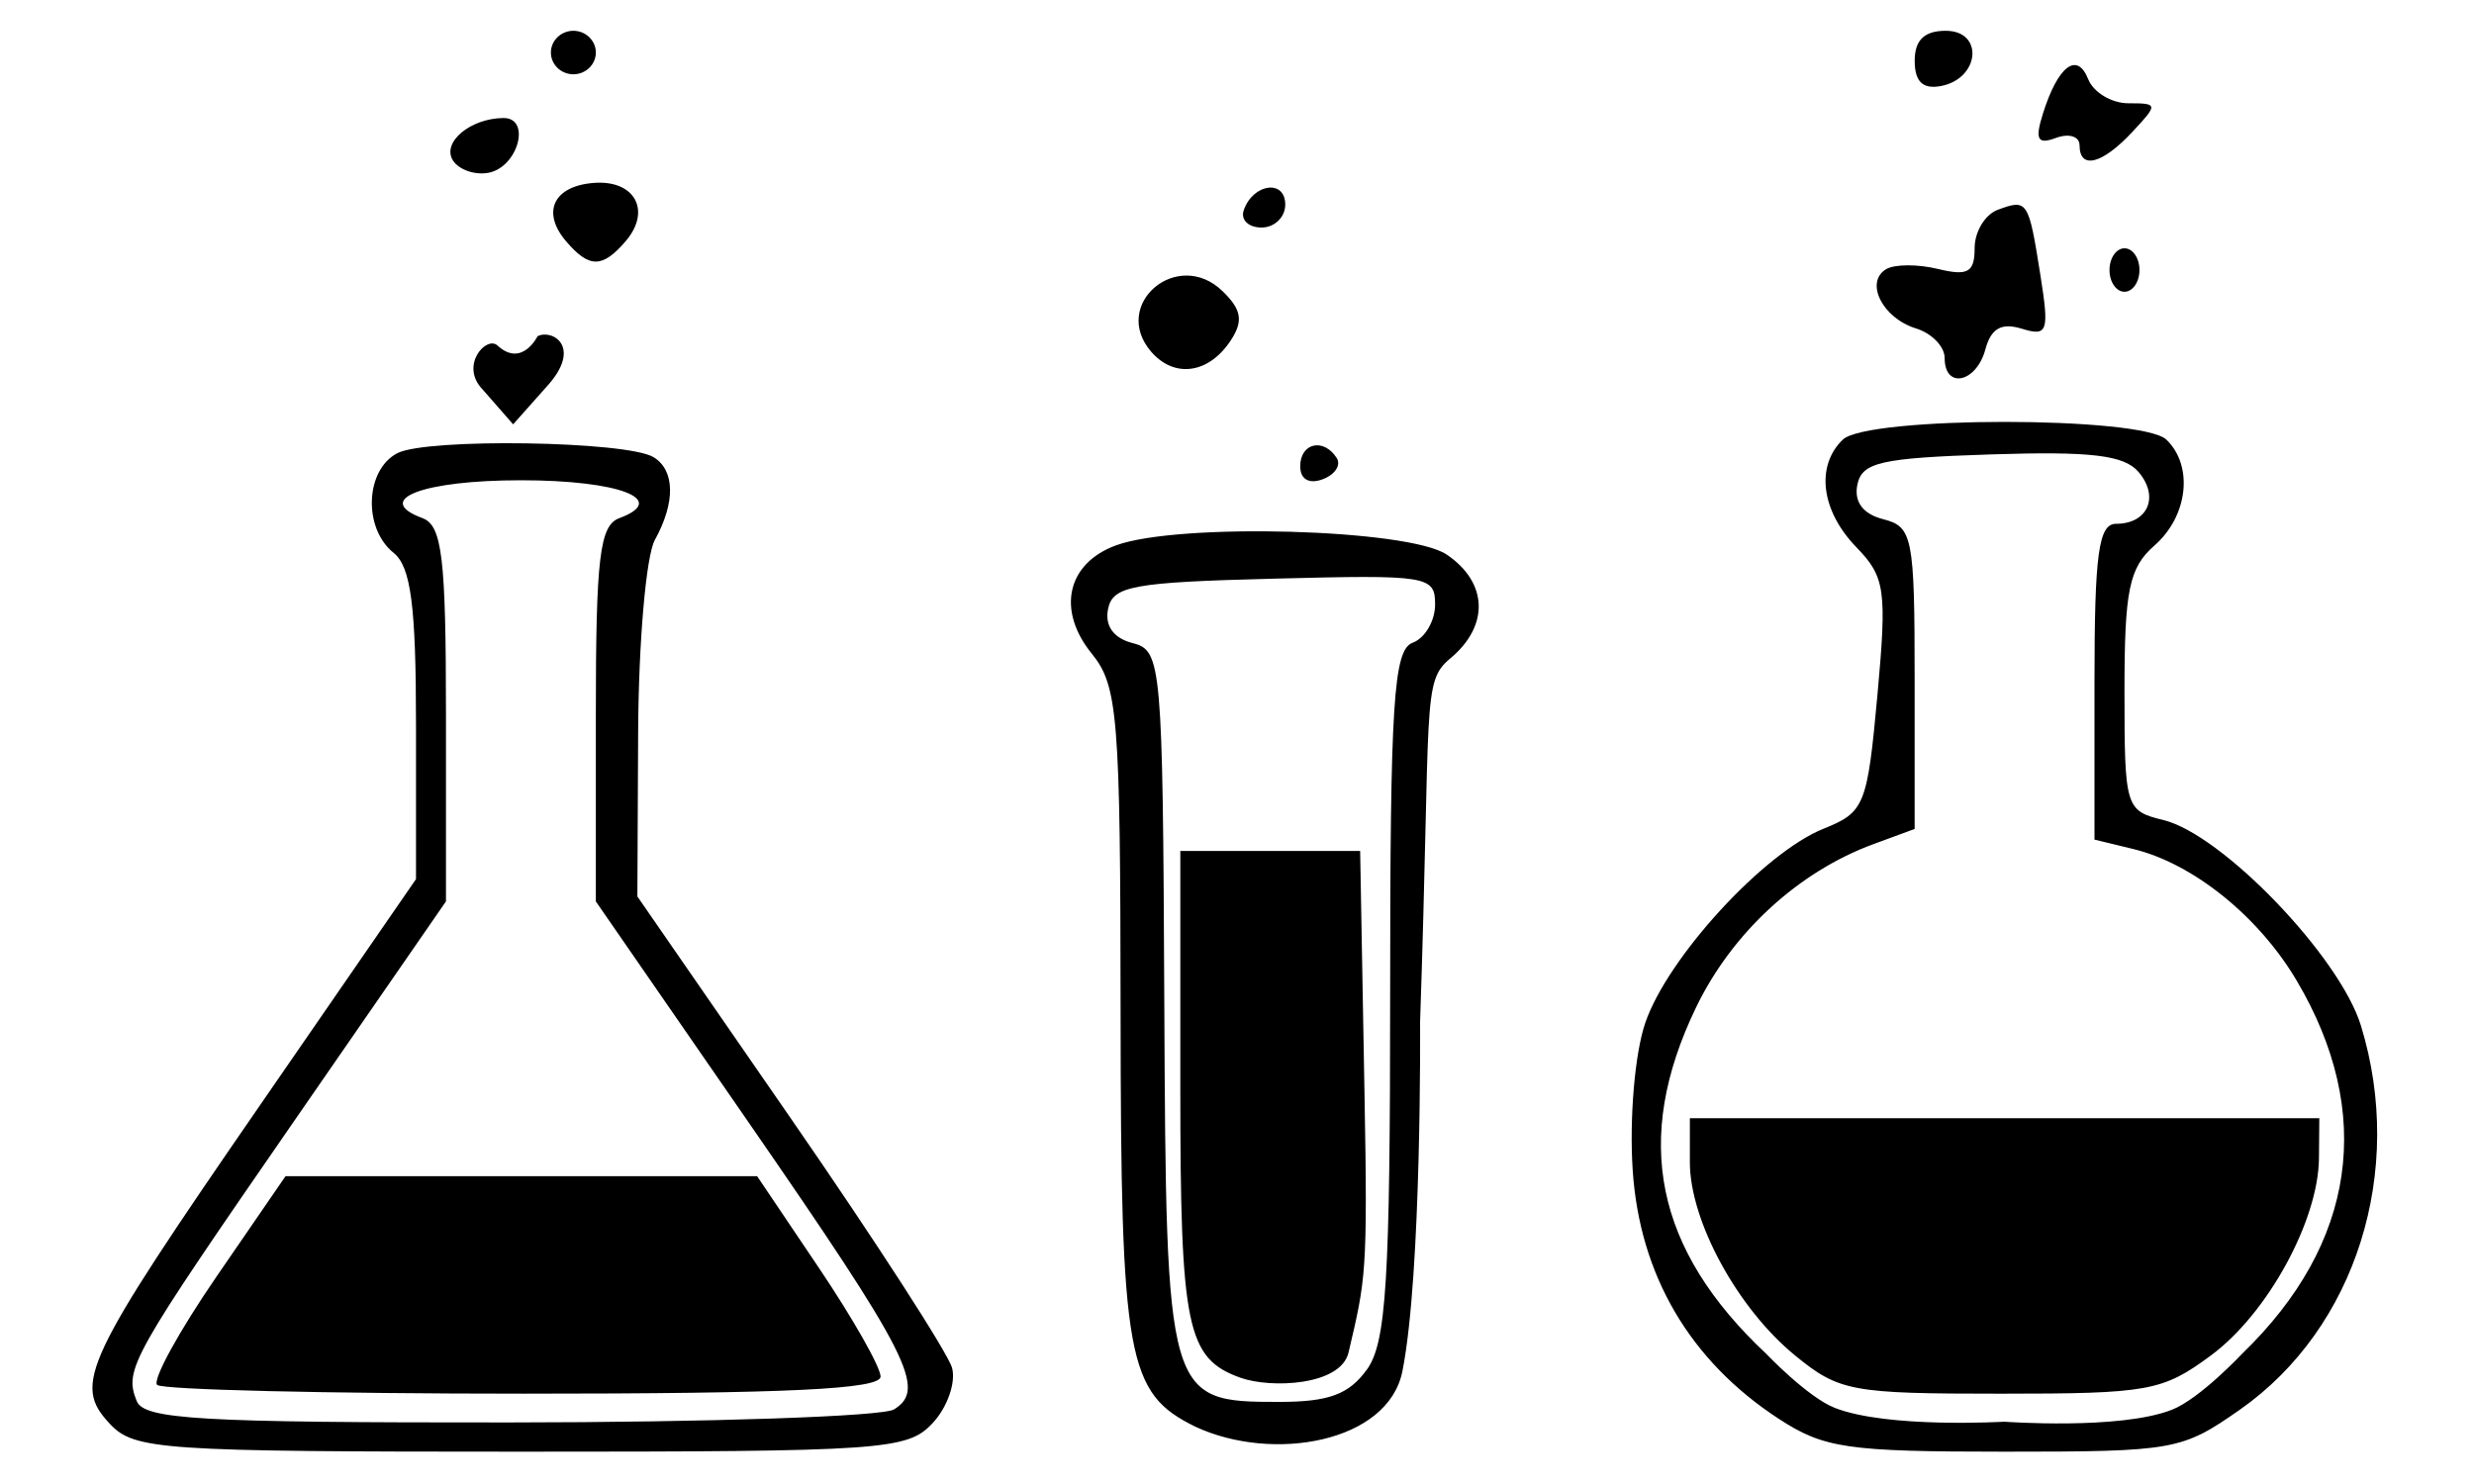
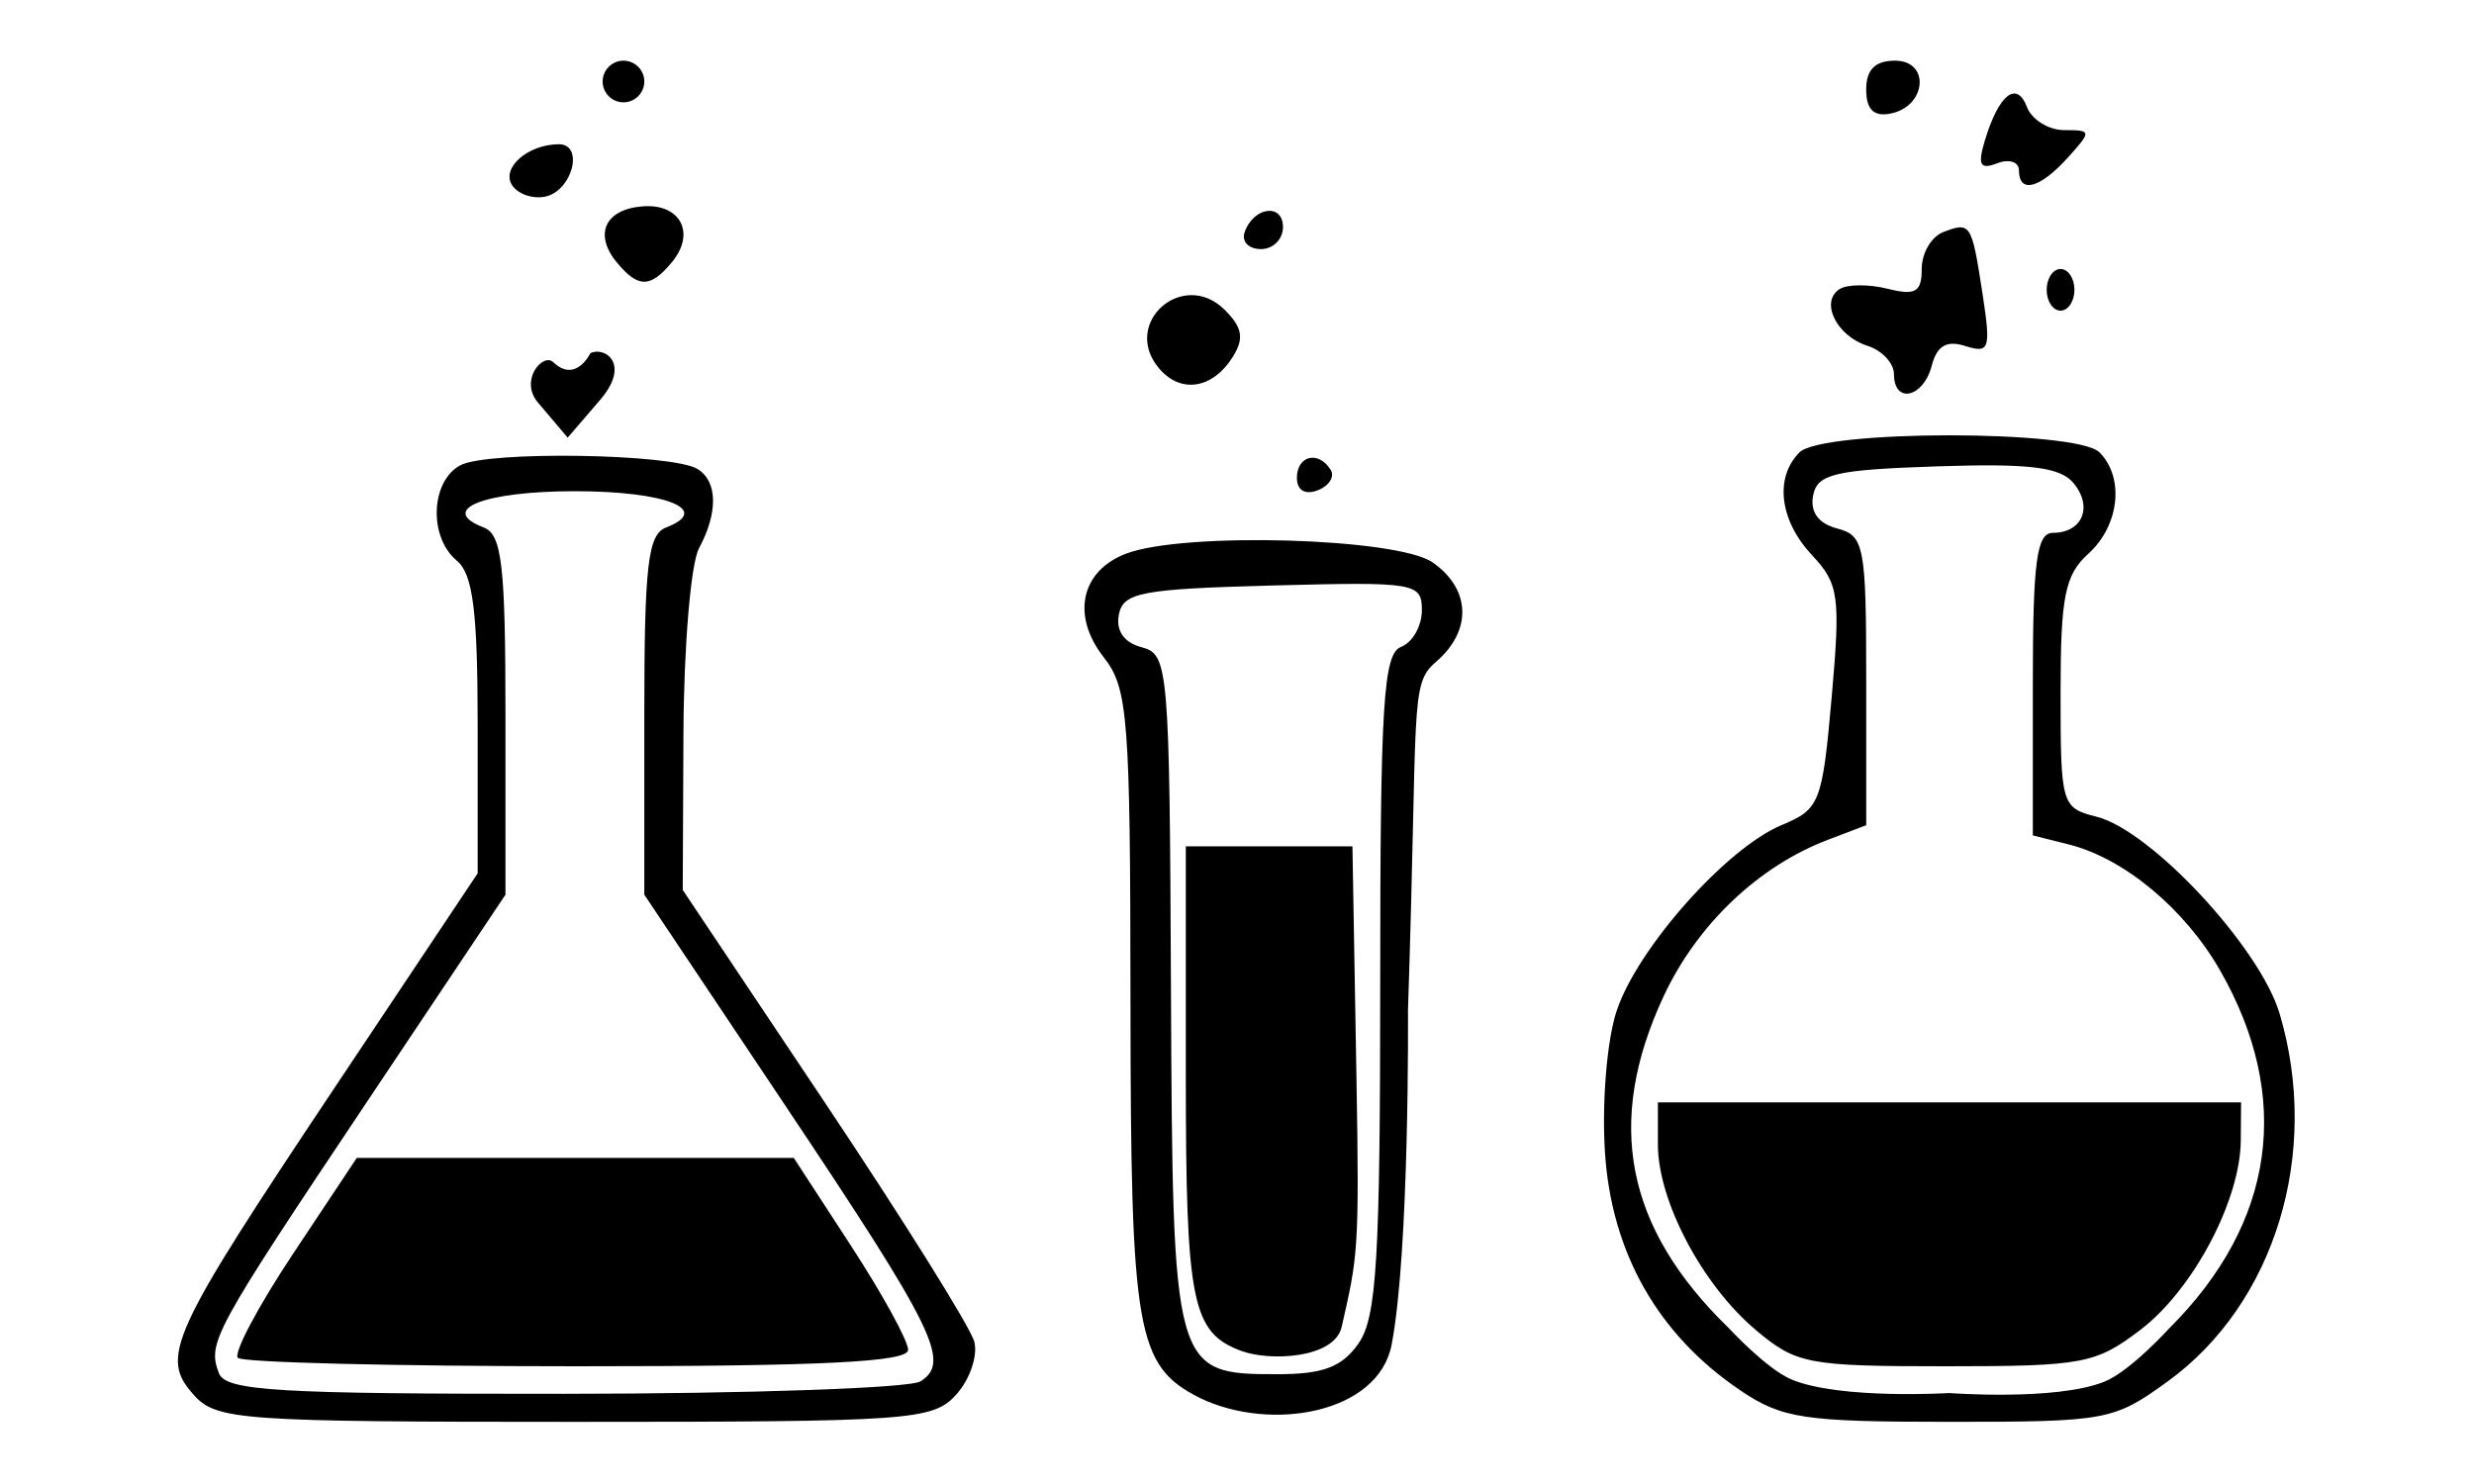
<svg xmlns="http://www.w3.org/2000/svg" width="500" height="300" viewBox="0 0 132.292 79.375" version="1.1" id="svg8">
  <defs id="defs2" />
  <g id="layer1" transform="translate(0,-217.625)">
-     <path style="fill:#000000;stroke-width:0.788" d="m 63.932,293.941 c -3.673,-1.798 -3.998,-3.596 -4.011,-22.146 -0.011,-15.848 -0.142,-17.486 -1.537,-19.203 -1.891,-2.326 -1.335,-4.831 1.286,-5.795 3.331,-1.226 15.663,-0.883 17.691,0.491 2.212,1.499 2.286,3.818 0.178,5.564 -1.518,1.258 -1.019,2.297 -1.603,19.439 0,0 0.095,13.43 -0.943,18.667 -0.761,3.838 -6.945,4.898 -11.062,2.982 z m 9.155,-3.054 c 1.044,-1.442 1.248,-4.721 1.248,-20.08 0,-15.601 0.18,-18.423 1.202,-18.803 0.661,-0.245 1.202,-1.167 1.202,-2.048 0,-1.533 -0.37,-1.592 -8.605,-1.381 -7.584,0.194 -8.639,0.388 -8.885,1.632 -0.178,0.899 0.302,1.559 1.322,1.817 1.542,0.39 1.605,1.099 1.687,19.093 0.098,21.357 0.137,21.492 6.145,21.492 2.643,0 3.725,-0.398 4.684,-1.724 z m -6.766,0.426 c -2.863,-1.029 -3.206,-2.686 -3.206,-15.524 v -12.647 h 4.808 4.808 l 0.233,12.989 c 0.177,9.656 0.06,9.941 -0.854,13.836 -0.417,1.776 -4.154,1.933 -5.79,1.346 z m -60.453,2.463 c -1.985,-2.123 -1.407,-3.347 8.072,-17.089 l 8.305,-12.04 v -8.245 c 0,-6.383 -0.271,-8.463 -1.202,-9.211 -1.637,-1.315 -1.517,-4.435 0.205,-5.327 1.577,-0.817 12.248,-0.653 13.69,0.209 1.16,0.694 1.19,2.423 0.078,4.435 -0.469,0.848 -0.871,5.485 -0.893,10.304 l -0.041,8.762 8.221,11.894 c 4.521,6.542 8.394,12.537 8.607,13.323 0.212,0.786 -0.256,2.115 -1.041,2.954 -1.348,1.442 -2.559,1.526 -22.014,1.526 -19.315,0 -20.674,-0.093 -21.986,-1.495 z m 41.935,-0.764 c 1.76,-1.078 0.844,-2.884 -7.813,-15.411 l -8.129,-11.762 v -10.017 c 0,-8.369 0.206,-10.093 1.253,-10.482 2.679,-0.995 -5.59e-4,-2.027 -5.26,-2.027 -5.259,0 -7.938,1.033 -5.26,2.027 1.047,0.389 1.253,2.113 1.253,10.482 v 10.017 l -8.056,11.656 C 6.972,290.256 6.633,290.857 7.307,292.557 c 0.393,0.99 3.355,1.161 19.92,1.151 10.702,-0.006 19.961,-0.32 20.575,-0.696 z M 8.403,291.7 c -0.267,-0.258 1.169,-2.875 3.19,-5.816 l 3.674,-5.347 h 12.61 12.61 l 3.3,4.901 c 1.815,2.695 3.3,5.313 3.3,5.816 0,0.678 -4.956,0.915 -19.1,0.915 -10.505,0 -19.318,-0.211 -19.584,-0.469 z m 86.715,1.815 c -4.749,-3.097 -7.443,-7.685 -7.813,-13.305 -0.182,-2.767 0.113,-6.235 0.67,-7.868 1.195,-3.505 6.342,-9.112 9.541,-10.394 2.189,-0.877 2.335,-1.24 2.873,-7.118 0.517,-5.653 0.419,-6.346 -1.124,-7.936 -1.884,-1.941 -2.188,-4.34 -0.729,-5.752 1.31,-1.268 16,-1.268 17.31,0 1.457,1.41 1.153,4.09 -0.641,5.661 -1.356,1.187 -1.603,2.388 -1.603,7.791 0,6.225 0.053,6.4 2.075,6.891 3.153,0.766 9.435,7.303 10.569,10.999 2.385,7.772 -0.263,16.186 -6.461,20.532 -3.116,2.184 -3.513,2.255 -12.595,2.255 -8.416,0 -9.654,-0.18 -12.071,-1.756 z m 24.793,-3.5 c 6.073,-5.877 7.087,-12.864 2.895,-19.947 -2.031,-3.433 -5.533,-6.254 -8.724,-7.029 l -2.084,-0.506 v -8.446 c 0,-6.837 0.22,-8.446 1.155,-8.446 1.705,0 2.331,-1.453 1.196,-2.777 -0.77,-0.897 -2.541,-1.108 -7.873,-0.935 -5.914,0.191 -6.92,0.421 -7.16,1.634 -0.181,0.914 0.311,1.561 1.393,1.835 1.561,0.395 1.672,0.963 1.672,8.495 v 8.071 l -2.2,0.81 c -4.03,1.483 -7.568,4.744 -9.498,8.755 -3.387,7.039 -2.191,12.92 3.762,18.509 0,0 2.213,2.318 3.659,2.887 2.822,1.111 9.068,0.743 9.068,0.743 0,0 6.173,0.452 8.962,-0.637 1.5,-0.586 3.776,-3.015 3.776,-3.015 z m -23.913,0.118 c -3.08,-2.508 -5.636,-7.197 -5.636,-10.341 v -2.357 h 16.829 16.829 l -0.018,2.133 c -0.028,3.348 -2.751,8.323 -5.781,10.559 -2.586,1.909 -3.322,2.043 -11.245,2.043 -7.982,0 -8.624,-0.119 -10.979,-2.036 z M 69.526,242.567 c 0,-1.254 1.252,-1.54 1.952,-0.445 0.244,0.382 -0.095,0.894 -0.754,1.139 -0.727,0.27 -1.197,-0.001 -1.197,-0.694 z m -43.721,-4.113 c -1.242,-1.28 0.205,-2.896 0.799,-2.348 1.306,1.205 2.142,-0.498 2.142,-0.498 0.784,-0.399 2.44,0.574 0.474,2.709 l -1.781,2.004 z m 35.745,-2.024 c -2.164,-2.524 1.417,-5.56 3.818,-3.237 1.021,0.988 1.125,1.594 0.453,2.626 -1.17,1.798 -3.025,2.063 -4.271,0.61 z m 42.436,0.343 c 0,-0.611 -0.688,-1.322 -1.529,-1.58 -1.794,-0.551 -2.762,-2.475 -1.596,-3.173 0.447,-0.267 1.693,-0.272 2.77,-0.009 1.599,0.388 1.958,0.184 1.958,-1.115 0,-0.875 0.556,-1.797 1.237,-2.049 1.591,-0.591 1.647,-0.506 2.277,3.474 0.484,3.054 0.395,3.312 -0.991,2.886 -1.092,-0.335 -1.643,-0.023 -1.948,1.105 -0.483,1.789 -2.178,2.148 -2.178,0.462 z m 8.815,-4.705 c 0,-0.64 0.361,-1.163 0.801,-1.163 0.441,0 0.801,0.523 0.801,1.163 0,0.64 -0.361,1.163 -0.801,1.163 -0.441,0 -0.801,-0.523 -0.801,-1.163 z m -82.52,-1.525 c -1.353,-1.577 -0.681,-2.981 1.5,-3.137 2.175,-0.155 3.064,1.501 1.674,3.12 -1.243,1.449 -1.943,1.452 -3.175,0.015 z m 36.224,-1.669 c 0.495,-1.438 2.221,-1.676 2.221,-0.307 0,0.675 -0.571,1.228 -1.269,1.228 -0.698,0 -1.126,-0.414 -0.952,-0.921 z m -42.284,-2.666 c -0.613,-0.96 0.917,-2.251 2.691,-2.271 1.511,-0.017 0.792,2.635 -0.795,2.93 -0.725,0.135 -1.579,-0.162 -1.897,-0.659 z m 86.978,-0.815 c 0,-0.472 -0.565,-0.649 -1.254,-0.393 -0.991,0.368 -1.14,0.1 -0.711,-1.274 0.802,-2.569 1.833,-3.364 2.426,-1.87 0.282,0.711 1.251,1.293 2.154,1.293 1.59,0 1.596,0.048 0.191,1.551 -1.604,1.715 -2.805,2.012 -2.805,0.692 z m -8.815,-4.513 c 0,-1.11 0.515,-1.608 1.662,-1.608 2.054,0 1.821,2.567 -0.268,2.956 -0.962,0.179 -1.393,-0.238 -1.393,-1.348 z m -72.926,-0.445 c 0,-0.64 0.541,-1.163 1.202,-1.163 0.661,0 1.202,0.523 1.202,1.163 0,0.64 -0.541,1.163 -1.202,1.163 -0.661,0 -1.202,-0.523 -1.202,-1.163 z" id="path23" />
+     <path style="fill:#000000;stroke-width:0.743" d="m 64.166,292.401 c -3.403,-1.723 -3.704,-3.445 -3.716,-21.216 -0.01,-15.183 -0.131,-16.752 -1.424,-18.396 -1.752,-2.228 -1.237,-4.628 1.192,-5.552 3.087,-1.174 14.512,-0.846 16.391,0.471 2.05,1.436 2.118,3.657 0.165,5.331 -1.406,1.205 -0.944,2.2 -1.485,18.623 0,0 0.088,12.866 -0.874,17.883 -0.705,3.676 -6.435,4.692 -10.249,2.856 z m 8.482,-2.926 c 0.967,-1.382 1.156,-4.523 1.156,-19.236 0,-14.946 0.167,-17.649 1.114,-18.013 0.613,-0.235 1.114,-1.118 1.114,-1.962 0,-1.468 -0.343,-1.525 -7.973,-1.323 -7.026,0.186 -8.004,0.371 -8.232,1.564 -0.165,0.861 0.28,1.494 1.225,1.741 1.429,0.374 1.487,1.052 1.563,18.291 0.091,20.46 0.127,20.59 5.694,20.59 2.449,0 3.451,-0.381 4.34,-1.651 z m -6.269,0.408 c -2.653,-0.985 -2.97,-2.574 -2.97,-14.872 v -12.116 h 4.455 4.455 l 0.216,12.444 c 0.164,9.251 0.056,9.523 -0.791,13.255 -0.386,1.701 -3.849,1.852 -5.364,1.289 z m -56.009,2.359 c -1.839,-2.033 -1.303,-3.207 7.478,-16.371 l 7.694,-11.534 v -7.899 c 0,-6.115 -0.252,-8.108 -1.114,-8.824 -1.517,-1.26 -1.406,-4.249 0.19,-5.103 1.461,-0.782 11.347,-0.626 12.684,0.201 1.075,0.665 1.103,2.321 0.072,4.249 -0.435,0.812 -0.807,5.254 -0.828,9.871 l -0.038,8.394 7.616,11.395 c 4.189,6.267 7.777,12.011 7.974,12.764 0.197,0.753 -0.237,2.026 -0.964,2.83 -1.249,1.381 -2.371,1.461 -20.396,1.461 -17.895,0 -19.154,-0.089 -20.37,-1.433 z m 38.853,-0.732 c 1.63,-1.033 0.782,-2.763 -7.239,-14.764 l -7.531,-11.268 v -9.596 c 0,-8.018 0.191,-9.67 1.161,-10.042 2.482,-0.953 -5.18e-4,-1.942 -4.873,-1.942 -4.873,0 -7.355,0.989 -4.873,1.942 0.97,0.372 1.161,2.024 1.161,10.042 v 9.596 l -7.463,11.166 c -8.171,12.225 -8.485,12.8 -7.86,14.429 0.364,0.949 3.108,1.113 18.456,1.103 9.916,-0.006 18.494,-0.306 19.063,-0.667 z m -36.504,-1.257 c -0.247,-0.247 1.083,-2.755 2.955,-5.572 l 3.404,-5.122 h 11.684 11.684 l 3.057,4.695 c 1.681,2.582 3.057,5.09 3.057,5.572 0,0.649 -4.592,0.877 -17.696,0.877 -9.733,0 -17.898,-0.202 -18.145,-0.449 z m 80.341,1.738 c -4.4,-2.967 -6.896,-7.362 -7.239,-12.746 -0.169,-2.651 0.105,-5.973 0.621,-7.537 1.107,-3.358 5.876,-8.729 8.84,-9.958 2.028,-0.841 2.164,-1.188 2.662,-6.819 0.479,-5.416 0.388,-6.08 -1.042,-7.602 -1.746,-1.859 -2.027,-4.158 -0.676,-5.51 1.214,-1.214 14.824,-1.214 16.038,0 1.35,1.351 1.069,3.918 -0.594,5.423 -1.256,1.137 -1.485,2.288 -1.485,7.464 0,5.964 0.049,6.131 1.922,6.602 2.922,0.734 8.741,6.996 9.792,10.537 2.21,7.446 -0.243,15.506 -5.986,19.669 -2.887,2.093 -3.255,2.161 -11.67,2.161 -7.798,0 -8.944,-0.173 -11.184,-1.683 z m 22.971,-3.353 c 5.627,-5.63 6.566,-12.323 2.683,-19.11 -1.882,-3.288 -5.127,-5.992 -8.082,-6.734 l -1.931,-0.485 v -8.092 c 0,-6.55 0.204,-8.092 1.07,-8.092 1.58,0 2.16,-1.392 1.108,-2.66 -0.713,-0.86 -2.354,-1.061 -7.295,-0.896 -5.479,0.183 -6.411,0.403 -6.633,1.566 -0.167,0.876 0.288,1.496 1.291,1.758 1.446,0.378 1.55,0.923 1.55,8.138 v 7.732 l -2.039,0.776 c -3.734,1.42 -7.012,4.545 -8.8,8.387 -3.138,6.743 -2.03,12.378 3.485,17.731 0,0 2.05,2.221 3.39,2.766 2.615,1.064 8.402,0.712 8.402,0.712 0,0 5.719,0.433 8.303,-0.61 1.39,-0.561 3.498,-2.888 3.498,-2.888 z m -22.156,0.113 c -2.854,-2.403 -5.222,-6.895 -5.222,-9.906 v -2.258 h 15.592 15.592 l -0.016,2.043 c -0.026,3.207 -2.549,7.973 -5.356,10.116 -2.396,1.829 -3.078,1.957 -10.419,1.957 -7.395,0 -7.99,-0.114 -10.172,-1.951 z M 69.349,243.185 c 0,-1.202 1.16,-1.475 1.808,-0.426 0.226,0.366 -0.088,0.857 -0.699,1.091 -0.674,0.259 -1.109,-9.6e-4 -1.109,-0.665 z m -40.508,-3.94 c -1.151,-1.226 0.19,-2.775 0.741,-2.25 1.21,1.154 1.985,-0.477 1.985,-0.477 0.727,-0.383 2.261,0.55 0.439,2.595 l -1.65,1.92 z m 33.117,-1.939 c -2.005,-2.418 1.313,-5.326 3.538,-3.101 0.946,0.946 1.042,1.527 0.42,2.516 -1.084,1.723 -2.803,1.976 -3.957,0.585 z m 39.317,0.329 c 0,-0.585 -0.637,-1.267 -1.416,-1.514 -1.662,-0.528 -2.559,-2.371 -1.479,-3.04 0.414,-0.256 1.569,-0.26 2.566,-0.009 1.482,0.372 1.814,0.177 1.814,-1.068 0,-0.838 0.516,-1.721 1.146,-1.963 1.474,-0.566 1.526,-0.485 2.11,3.328 0.448,2.925 0.366,3.173 -0.918,2.765 -1.012,-0.321 -1.522,-0.022 -1.804,1.059 -0.448,1.714 -2.018,2.058 -2.018,0.442 z m 8.167,-4.508 c 0,-0.613 0.334,-1.114 0.742,-1.114 0.408,0 0.742,0.501 0.742,1.114 0,0.613 -0.334,1.114 -0.742,1.114 -0.408,0 -0.742,-0.501 -0.742,-1.114 z m -76.455,-1.461 c -1.253,-1.511 -0.631,-2.856 1.39,-3.005 2.015,-0.149 2.839,1.438 1.551,2.989 -1.151,1.388 -1.8,1.391 -2.941,0.015 z m 33.561,-1.599 c 0.459,-1.378 2.057,-1.606 2.057,-0.294 0,0.647 -0.529,1.176 -1.176,1.176 -0.647,0 -1.043,-0.397 -0.882,-0.882 z M 27.373,227.514 c -0.568,-0.919 0.85,-2.156 2.493,-2.175 1.4,-0.017 0.733,2.524 -0.736,2.807 -0.672,0.129 -1.463,-0.155 -1.757,-0.632 z m 80.585,-0.78 c 0,-0.452 -0.523,-0.622 -1.162,-0.376 -0.918,0.353 -1.057,0.096 -0.659,-1.221 0.743,-2.461 1.699,-3.223 2.248,-1.791 0.261,0.681 1.159,1.239 1.996,1.239 1.474,0 1.479,0.046 0.177,1.486 -1.486,1.643 -2.599,1.927 -2.599,0.663 z m -8.167,-4.324 c 0,-1.063 0.477,-1.54 1.539,-1.54 1.903,0 1.687,2.459 -0.249,2.832 -0.891,0.172 -1.291,-0.228 -1.291,-1.292 z m -67.566,-0.426 c 0,-0.613 0.501,-1.114 1.114,-1.114 0.613,0 1.114,0.501 1.114,1.114 0,0.613 -0.501,1.114 -1.114,1.114 -0.613,0 -1.114,-0.501 -1.114,-1.114 z" id="path23" />
  </g>
</svg>
